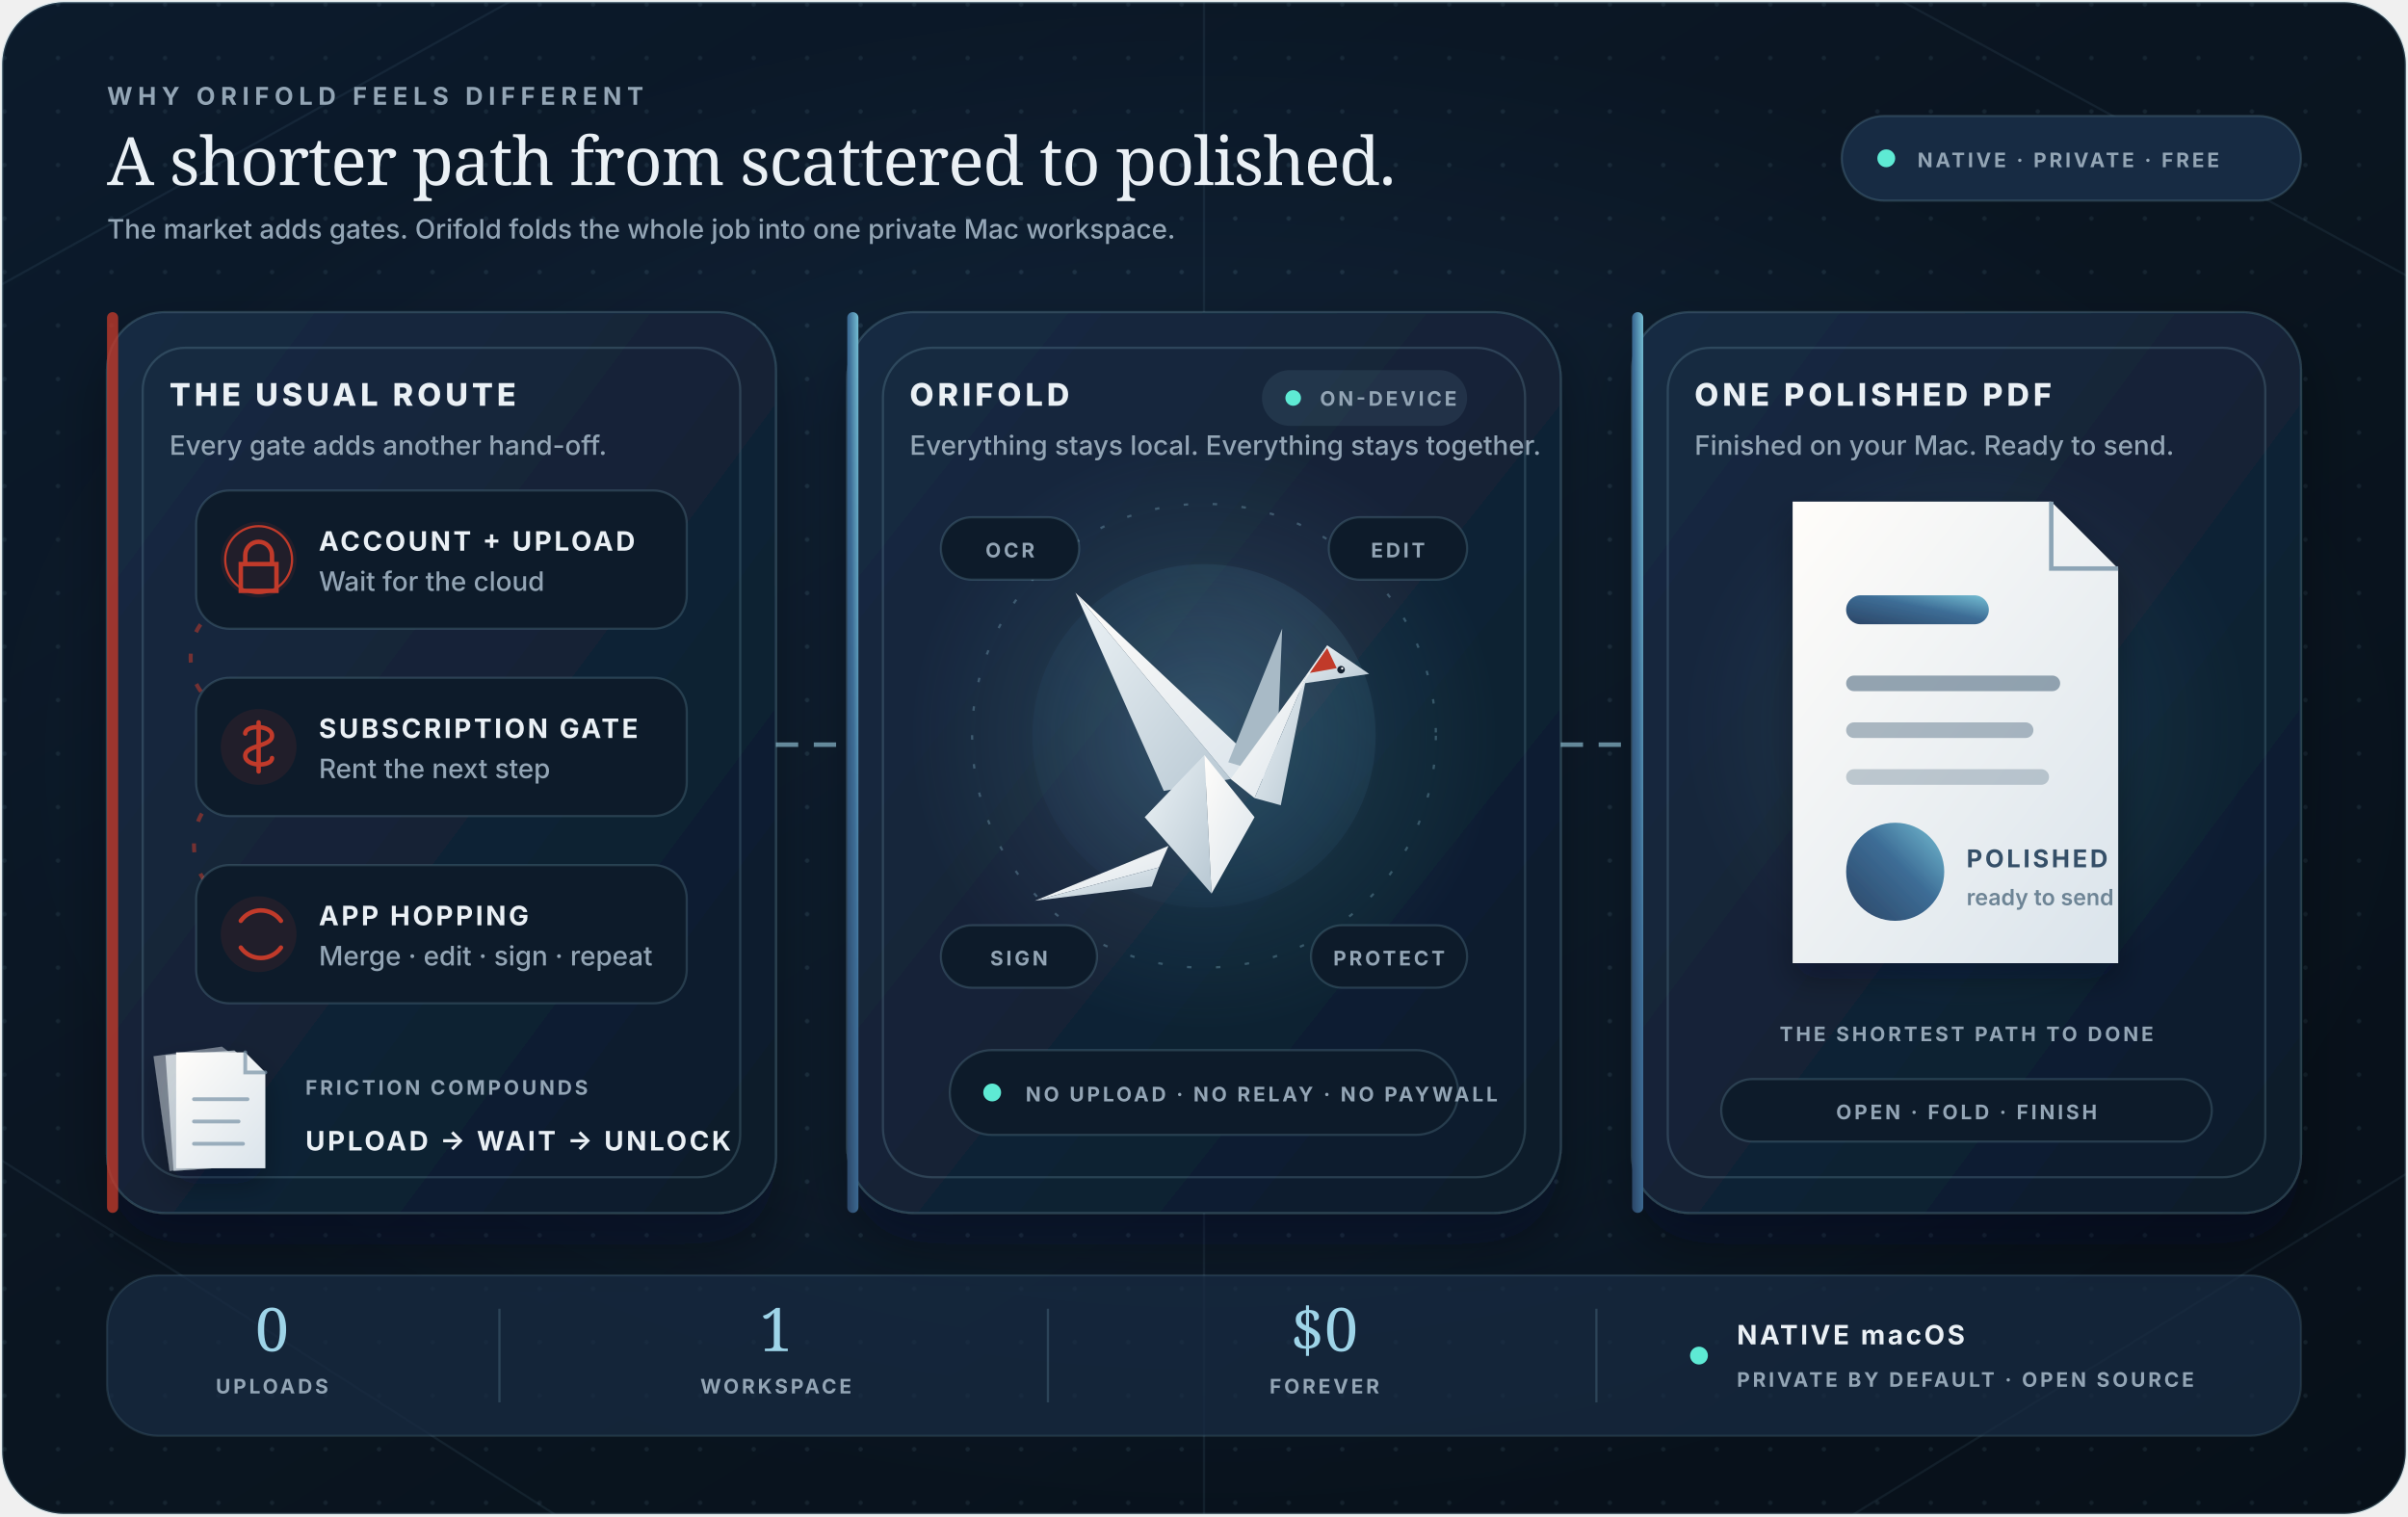
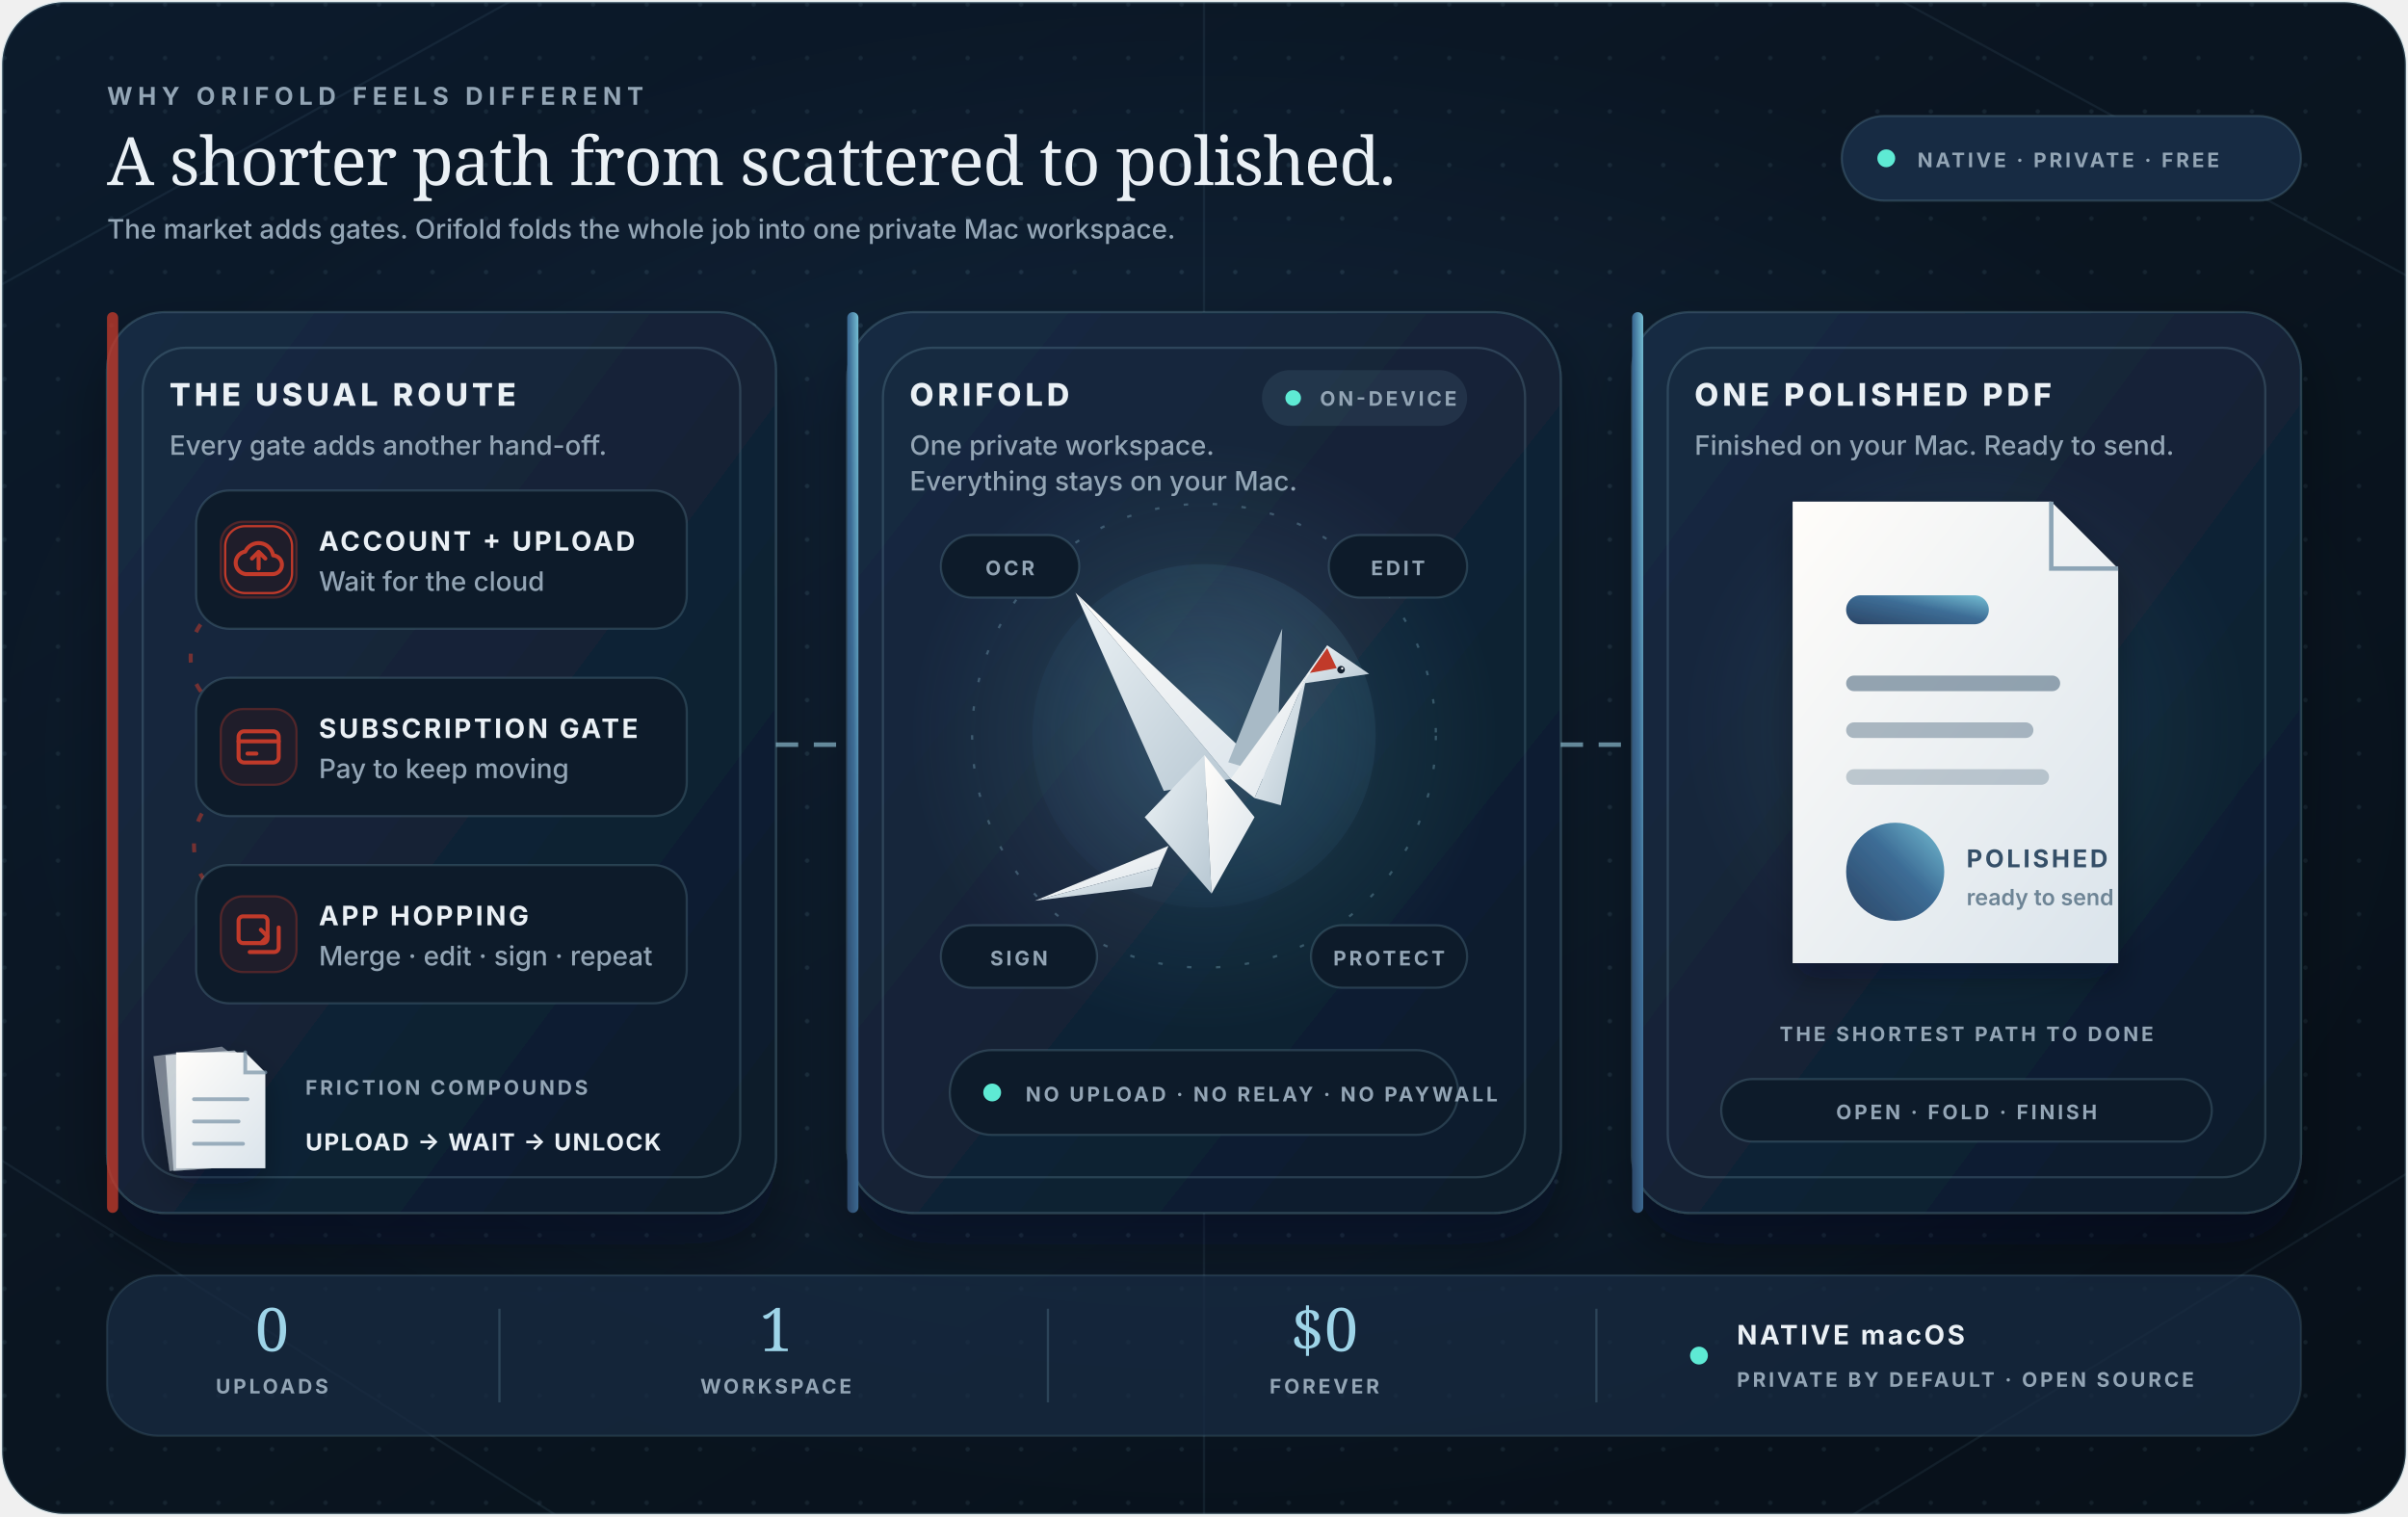
<svg xmlns="http://www.w3.org/2000/svg" id="orifold-difference" viewBox="0 0 1080 680" role="img" aria-labelledby="difference-title difference-desc">
  <defs>
    <linearGradient id="difference-stage" x1="0" y1="0" x2="1" y2="1">
      <stop offset="0" stop-color="var(--difference-stage-a, #10233a)" />
      <stop offset="0.52" stop-color="var(--difference-stage-b, #0d1b2a)" />
      <stop offset="1" stop-color="var(--difference-stage-c, #091521)" />
    </linearGradient>
    <linearGradient id="difference-panel" x1="0" y1="0" x2="1" y2="1">
      <stop offset="0" stop-color="var(--difference-panel-a, #172b43)" />
      <stop offset="1" stop-color="var(--difference-panel-b, #0d1b2a)" />
    </linearGradient>
    <linearGradient id="difference-blue" x1="0" y1="1" x2="1" y2="0">
      <stop offset="0" stop-color="var(--indigo, #2b4566)" />
      <stop offset="0.56" stop-color="var(--ice-deep, #3d6d96)" />
      <stop offset="1" stop-color="var(--ice, #75bfd4)" />
    </linearGradient>
    <linearGradient id="difference-paper" x1="0" y1="0" x2="0.9" y2="1">
      <stop offset="0" stop-color="#fffdfa" />
      <stop offset="1" stop-color="#dce5ec" />
    </linearGradient>
    <linearGradient id="difference-paper-shade" x1="0" y1="0" x2="1" y2="1">
      <stop offset="0" stop-color="#edf3f6" />
      <stop offset="1" stop-color="#b8c8d3" />
    </linearGradient>
    <radialGradient id="difference-aura">
      <stop offset="0" stop-color="var(--ice, #75bfd4)" stop-opacity="0.3" />
      <stop offset="0.62" stop-color="var(--ice, #75bfd4)" stop-opacity="0.07" />
      <stop offset="1" stop-color="var(--ice, #75bfd4)" stop-opacity="0" />
    </radialGradient>
    <radialGradient id="difference-vignette">
      <stop offset="0.64" stop-color="#000" stop-opacity="0" />
      <stop offset="1" stop-color="#000" stop-opacity="0.24" />
    </radialGradient>
    <pattern id="difference-dots" width="24" height="24" patternUnits="userSpaceOnUse">
      <circle cx="2" cy="2" r="1" fill="var(--difference-grid, #9ed4e8)" opacity="0.11" />
    </pattern>
    <filter id="difference-shadow" x="-30%" y="-30%" width="160%" height="170%">
      <feDropShadow dx="0" dy="14" stdDeviation="13" flood-color="#020817" flood-opacity="0.34" />
    </filter>
    <filter id="difference-soft-shadow" x="-30%" y="-30%" width="160%" height="170%">
      <feDropShadow dx="0" dy="7" stdDeviation="7" flood-color="#020817" flood-opacity="0.3" />
    </filter>
    <clipPath id="difference-stage-clip">
      <rect x="1" y="1" width="1078" height="678" rx="28" />
    </clipPath>
    <style>
      #orifold-difference {
        display: block;
        width: 100%;
        height: auto;
        color: var(--difference-ink, #eaf0f5);
        font-family: Inter, ui-sans-serif, -apple-system, BlinkMacSystemFont, "Segoe UI", sans-serif;
        text-rendering: geometricPrecision;
      }
      #orifold-difference .eyebrow {
        fill: var(--difference-muted, #93a5b5);
        font-size: 11px;
        font-weight: 750;
        letter-spacing: 2.45px;
      }
      #orifold-difference .headline {
        fill: var(--difference-ink, #eaf0f5);
        font-family: Fraunces, "Iowan Old Style", Georgia, serif;
        font-size: 30px;
        font-weight: 500;
        letter-spacing: -0.45px;
      }
      #orifold-difference .panel-title {
        fill: var(--difference-ink, #eaf0f5);
        font-size: 14px;
        font-weight: 760;
        letter-spacing: 1.75px;
      }
      #orifold-difference .label {
        fill: var(--difference-ink, #eaf0f5);
        font-size: 12px;
        font-weight: 720;
        letter-spacing: 1.15px;
      }
      #orifold-difference .body {
        fill: var(--difference-muted, #93a5b5);
        font-size: 12px;
        font-weight: 500;
      }
      #orifold-difference .micro {
        fill: var(--difference-muted, #93a5b5);
        font-size: 9px;
        font-weight: 720;
        letter-spacing: 1.25px;
      }
+       #orifold-difference .friction-summary {
+         fill: var(--difference-ink, #eaf0f5);
+         font-size: 10.5px;
+         font-weight: 740;
+         letter-spacing: 0.65px;
+       }
      #orifold-difference .metric {
        fill: var(--difference-ice, #9ed4e8);
        font-family: Fraunces, "Iowan Old Style", Georgia, serif;
        font-size: 27px;
        font-weight: 500;
      }
      #orifold-difference .panel-stroke { stroke: var(--difference-line, #9ed4e8); stroke-opacity: 0.18; }
      #orifold-difference .crease { stroke: var(--difference-grid, #9ed4e8); stroke-opacity: 0.075; }
      #orifold-difference .blue-stroke { stroke: var(--difference-ice, #9ed4e8); }
      #orifold-difference .friction-stroke { stroke: var(--crest, #c13a2a); }
+       #orifold-difference .friction-icon {
+         fill: none;
+         stroke: var(--crest, #c13a2a);
+         stroke-width: 1.8;
+         stroke-linecap: round;
+         stroke-linejoin: round;
+         vector-effect: non-scaling-stroke;
+       }

      #orifold-difference .detour-route {
        stroke-dasharray: 4 10;
        animation: difference-route 2.5s linear infinite;
      }
      #orifold-difference .direct-route {
        stroke-dasharray: 10 7;
        animation: difference-route 1s linear infinite;
      }
      #orifold-difference .gate {
        transform-box: fill-box;
        transform-origin: center;
        animation: difference-gate 6s ease-in-out infinite;
      }
      #orifold-difference .gate-two { animation-delay: -2s; }
      #orifold-difference .gate-three { animation-delay: -4s; }
      #orifold-difference .pulse {
        transform-box: fill-box;
        transform-origin: center;
        animation: difference-pulse 2.3s ease-out infinite;
      }
      #orifold-difference .file-stack {
        transform-box: fill-box;
        transform-origin: center;
        animation: difference-float 4.8s ease-in-out infinite;
      }
      #orifold-difference .aura {
        transform-box: fill-box;
        transform-origin: center;
        animation: difference-breathe 4.2s ease-in-out infinite;
      }
      #orifold-difference .orbit {
        transform-box: fill-box;
        transform-origin: center;
        animation: difference-spin 24s linear infinite;
      }
      #orifold-difference .crane {
        transform-box: fill-box;
        transform-origin: center;
        animation: difference-hover 4.2s ease-in-out infinite;
      }
      #orifold-difference .wing {
        transform-box: fill-box;
        transform-origin: 72% 72%;
        animation: difference-wing 4.2s ease-in-out infinite;
      }
      #orifold-difference .tool {
        transform-box: fill-box;
        transform-origin: center;
        animation: difference-tool 4s ease-in-out infinite;
      }
      #orifold-difference .tool-two { animation-delay: -1s; }
      #orifold-difference .tool-three { animation-delay: -2s; }
      #orifold-difference .tool-four { animation-delay: -3s; }
      #orifold-difference .output {
        transform-box: fill-box;
        transform-origin: center;
        animation: difference-output 7.4s cubic-bezier(0.16, 1, 0.3, 1) infinite;
      }
      #orifold-difference .output-line {
        transform-box: fill-box;
        transform-origin: left;
        animation: difference-write 7.4s ease-in-out infinite;
      }
      #orifold-difference .output-line-two { animation-delay: 0.14s; }
      #orifold-difference .output-line-three { animation-delay: 0.28s; }
      #orifold-difference .check {
        stroke-dasharray: 38;
        stroke-dashoffset: 38;
        animation: difference-check 7.4s ease-in-out infinite;
      }
      #orifold-difference .spark-in {
        offset-path: path("M348 334 C361 334 367 334 380 334");
        animation: difference-travel 1.1s linear infinite;
      }
      #orifold-difference .spark-out {
        offset-path: path("M700 334 C713 334 719 334 732 334");
        animation: difference-travel 1.1s linear infinite;
      }
      #orifold-difference .spark-two { animation-delay: -0.55s; }

      @keyframes difference-route { to { stroke-dashoffset: -34; } }
      @keyframes difference-gate { 0%, 100% { transform: translateY(0); } 50% { transform: translateY(-3px); } }
      @keyframes difference-pulse { 0% { opacity: .52; transform: scale(.72); } 72%, 100% { opacity: 0; transform: scale(1.48); } }
      @keyframes difference-float { 0%, 100% { transform: translateY(1px) rotate(-.5deg); } 50% { transform: translateY(-4px) rotate(.7deg); } }
      @keyframes difference-breathe { 0%, 100% { opacity: .56; transform: scale(.94); } 50% { opacity: .96; transform: scale(1.04); } }
      @keyframes difference-spin { to { transform: rotate(360deg); } }
      @keyframes difference-hover { 0%, 100% { transform: translateY(1px) rotate(-.5deg); } 50% { transform: translateY(-5px) rotate(.6deg); } }
      @keyframes difference-wing { 0%, 100% { transform: rotate(-.8deg); } 50% { transform: rotate(2.2deg); } }
      @keyframes difference-tool { 0%, 100% { opacity: .72; transform: scale(.97); } 50% { opacity: 1; transform: scale(1.04); } }
      @keyframes difference-output {
-         0%, 13%, 100% { opacity: 1; transform: none; }
-         20% { opacity: 0; transform: translateY(-5px); }
-         27% { opacity: 0; transform: translateX(-14px) scale(.96); }
-         39% { opacity: 1; transform: none; }
+         0%, 12%, 100% { opacity: 1; transform: none; }
+         24% { opacity: .82; transform: translateY(-3px) scale(.985); }
+         34% { opacity: .9; transform: translateY(2px) scale(.99); }
+         46% { opacity: 1; transform: none; }
      }
      @keyframes difference-write {
        0%, 16%, 100% { opacity: 1; transform: scaleX(1); }
        23%, 31% { opacity: 0; transform: scaleX(0); }
        43% { opacity: 1; transform: scaleX(1); }
      }
      @keyframes difference-check { 0%, 18%, 100% { stroke-dashoffset: 0; } 27%, 43% { stroke-dashoffset: 38; } 55% { stroke-dashoffset: 0; } }
      @keyframes difference-travel {
        0% { opacity: 0; offset-distance: 0%; transform: scale(.7); }
        20%, 80% { opacity: 1; }
        100% { opacity: 0; offset-distance: 100%; transform: scale(1.1); }
      }

      @media (prefers-reduced-motion: reduce) {
        #orifold-difference * { animation: none !important; }
        #orifold-difference .output, #orifold-difference .output-line { opacity: 1; transform: none; }
        #orifold-difference .check { stroke-dashoffset: 0; }
        #orifold-difference .spark-in, #orifold-difference .spark-out { display: none; }
      }
      .no-motion #orifold-difference * { animation: none !important; }
      .no-motion #orifold-difference .output, .no-motion #orifold-difference .output-line { opacity: 1; transform: none; }
      .no-motion #orifold-difference .check { stroke-dashoffset: 0; }
      .no-motion #orifold-difference .spark-in, .no-motion #orifold-difference .spark-out { display: none; }
    </style>
  </defs>
  <g clip-path="url(#difference-stage-clip)">
    <rect x="1" y="1" width="1078" height="678" rx="28" fill="url(#difference-stage)" />
    <rect x="1" y="1" width="1078" height="678" rx="28" fill="url(#difference-dots)" />
    <rect x="1" y="1" width="1078" height="678" rx="28" fill="url(#difference-vignette)" />
    <path class="crease" d="M0 128 230 0M0 520 250 680M1080 124 852 0M1080 526 830 680M540 0v680" fill="none" />
    <text x="48" y="47" class="eyebrow">WHY ORIFOLD FEELS DIFFERENT</text>
    <text x="48" y="83" class="headline">A shorter path from scattered to polished.</text>
    <text x="48" y="107" class="body">The market adds gates. Orifold folds the whole job into one private Mac workspace.</text>
    <g transform="translate(826 52)">
      <rect width="206" height="38" rx="19" fill="var(--difference-panel-a, #172b43)" class="panel-stroke" />
      <circle cx="20" cy="19" r="4" fill="#5eead4" />
      <text x="34" y="23" class="micro" fill="var(--difference-ice, #9ed4e8)">NATIVE · PRIVATE · FREE</text>
    </g>
    <g aria-hidden="true">
      <rect x="48" y="140" width="300" height="404" rx="26" fill="url(#difference-panel)" class="panel-stroke" filter="url(#difference-shadow)" />
      <rect x="64" y="156" width="268" height="372" rx="19" fill="none" class="panel-stroke" stroke-opacity=".52" />
      <rect x="48" y="140" width="5" height="404" rx="2.5" fill="var(--crest, #c13a2a)" opacity=".78" />
      <text x="76" y="182" class="panel-title">THE USUAL ROUTE</text>
      <text x="76" y="204" class="body">Every gate adds another hand-off.</text>
      <path class="detour-route friction-stroke" d="M95 256 C95 238 113 232 133 232 H284 M284 232 C305 232 305 274 284 274 H102 M102 274 C80 274 80 316 102 316 H284 M284 316 C305 316 305 358 284 358 H102 M102 358 C82 358 82 400 102 400 H284" fill="none" stroke-width="1.8" stroke-opacity=".55" />
      <g class="gate">
        <rect x="88" y="220" width="220" height="62" rx="15" fill="var(--difference-stage-b, #0d1b2a)" class="panel-stroke" />
-         <circle cx="116" cy="251" r="17" fill="var(--crest, #c13a2a)" opacity=".11" />
-         <circle class="pulse friction-stroke" cx="116" cy="251" r="15" fill="none" />
-         <path d="M110 253v-4a6 6 0 0 1 12 0v4m-14 0h16v12h-16z" fill="none" class="friction-stroke" stroke-width="2" stroke-linecap="round" />
+         <rect x="99" y="234" width="34" height="34" rx="10" fill="var(--crest, #c13a2a)" fill-opacity=".1" class="friction-stroke" stroke-opacity=".34" />
+         <rect class="pulse friction-stroke" x="101" y="236" width="30" height="30" rx="9" fill="none" />
+         <g transform="translate(104 239)" class="friction-icon">
+           <path d="M6.2 18.5H18a4.2 4.2 0 0 0 .5-8.4A6.6 6.6 0 0 0 6 8.4a5.1 5.1 0 0 0 .2 10.1Z" />
+           <path d="M12 16V8.5m-3 3 3-3 3 3" />
+         </g>
        <text x="143" y="247" class="label">ACCOUNT + UPLOAD</text>
        <text x="143" y="265" class="body">Wait for the cloud</text>
      </g>
      <g class="gate gate-two">
        <rect x="88" y="304" width="220" height="62" rx="15" fill="var(--difference-stage-b, #0d1b2a)" class="panel-stroke" />
-         <circle cx="116" cy="335" r="17" fill="var(--crest, #c13a2a)" opacity=".11" />
-         <path d="M116 324v22m-6-17c0-4 12-4 12 1s-12 4-12 9 12 5 12 1" fill="none" class="friction-stroke" stroke-width="2" stroke-linecap="round" />
+         <rect x="99" y="318" width="34" height="34" rx="10" fill="var(--crest, #c13a2a)" fill-opacity=".1" class="friction-stroke" stroke-opacity=".34" />
+         <g transform="translate(104 323)" class="friction-icon">
+           <rect x="3" y="5" width="18" height="14" rx="2.5" />
+           <path d="M3 9.5h18M7 15h4" />
+         </g>
        <text x="143" y="331" class="label">SUBSCRIPTION GATE</text>
-         <text x="143" y="349" class="body">Rent the next step</text>
+         <text x="143" y="349" class="body">Pay to keep moving</text>
      </g>
      <g class="gate gate-three">
        <rect x="88" y="388" width="220" height="62" rx="15" fill="var(--difference-stage-b, #0d1b2a)" class="panel-stroke" />
-         <circle cx="116" cy="419" r="17" fill="var(--crest, #c13a2a)" opacity=".11" />
-         <path d="M108 413a11 11 0 0 1 18 0m0 12a11 11 0 0 1-18 0" fill="none" class="friction-stroke" stroke-width="2" stroke-linecap="round" />
+         <rect x="99" y="402" width="34" height="34" rx="10" fill="var(--crest, #c13a2a)" fill-opacity=".1" class="friction-stroke" stroke-opacity=".34" />
+         <g transform="translate(104 407)" class="friction-icon">
+           <rect x="3" y="4" width="13" height="12" rx="2" />
+           <path d="M8 20h11a2 2 0 0 0 2-2V9" />
+           <path d="m13 10 3 3-3 3" />
+         </g>
        <text x="143" y="415" class="label">APP HOPPING</text>
        <text x="143" y="433" class="body">Merge · edit · sign · repeat</text>
      </g>
      <g transform="translate(79 472)" filter="url(#difference-soft-shadow)">
        <g class="file-stack">
          <path d="M0 4h31l9 9v43H0z" fill="url(#difference-paper-shade)" transform="translate(-7 -5) rotate(-8 18 28)" opacity=".45" />
          <path d="M0 2h31l9 9v43H0z" fill="url(#difference-paper-shade)" transform="translate(-3 -2) rotate(-4 18 28)" opacity=".72" />
          <path d="M0 0h31l9 9v43H0z" fill="url(#difference-paper)" />
          <path d="M31 0v9h9M8 21h24M8 31h20M8 41h22" fill="none" stroke="#7892a5" stroke-width="1.7" stroke-linecap="round" opacity=".7" />
        </g>
      </g>
      <text x="137" y="491" class="micro" fill="var(--crest, #c13a2a)">FRICTION COMPOUNDS</text>
-       <text x="137" y="516" class="label">UPLOAD → WAIT → UNLOCK</text>
+       <text x="137" y="516" class="friction-summary">UPLOAD → WAIT → UNLOCK</text>
    </g>
    <g aria-hidden="true">
      <rect x="380" y="140" width="320" height="404" rx="30" fill="url(#difference-panel)" class="panel-stroke" filter="url(#difference-shadow)" />
      <rect x="396" y="156" width="288" height="372" rx="22" fill="none" class="panel-stroke" stroke-opacity=".6" />
      <rect x="380" y="140" width="5" height="404" rx="2.5" fill="url(#difference-blue)" />
      <text x="408" y="182" class="panel-title">ORIFOLD</text>
-       <text x="408" y="204" class="body">Everything stays local. Everything stays together.</text>
+       <text x="408" y="204" class="body">One private workspace.</text>
+       <text x="408" y="220" class="body">Everything stays on your Mac.</text>
      <g transform="translate(566 166)">
        <rect width="92" height="25" rx="12.5" fill="var(--difference-ice, #9ed4e8)" opacity=".09" />
        <circle cx="14" cy="12.5" r="3.5" fill="#5eead4" />
        <text x="26" y="16" class="micro" fill="var(--difference-ice, #9ed4e8)">ON-DEVICE</text>
      </g>
      <circle class="aura" cx="540" cy="330" r="132" fill="url(#difference-aura)" />
      <circle class="orbit blue-stroke" cx="540" cy="330" r="104" fill="none" stroke-width="1" stroke-opacity=".28" stroke-dasharray="2 11" />
      <circle cx="540" cy="330" r="77" fill="url(#difference-blue)" opacity=".12" />
      <g class="tool">
-         <rect x="422" y="232" width="62" height="28" rx="14" fill="var(--difference-stage-b, #0d1b2a)" class="panel-stroke" />
-         <text x="453" y="250" text-anchor="middle" class="micro">OCR</text>
+         <rect x="422" y="240" width="62" height="28" rx="14" fill="var(--difference-stage-b, #0d1b2a)" class="panel-stroke" />
+         <text x="453" y="258" text-anchor="middle" class="micro">OCR</text>
      </g>
      <g class="tool tool-two">
-         <rect x="596" y="232" width="62" height="28" rx="14" fill="var(--difference-stage-b, #0d1b2a)" class="panel-stroke" />
-         <text x="627" y="250" text-anchor="middle" class="micro">EDIT</text>
+         <rect x="596" y="240" width="62" height="28" rx="14" fill="var(--difference-stage-b, #0d1b2a)" class="panel-stroke" />
+         <text x="627" y="258" text-anchor="middle" class="micro">EDIT</text>
      </g>
      <g class="tool tool-three">
        <rect x="422" y="415" width="70" height="28" rx="14" fill="var(--difference-stage-b, #0d1b2a)" class="panel-stroke" />
        <text x="457" y="433" text-anchor="middle" class="micro">SIGN</text>
      </g>
      <g class="tool tool-four">
        <rect x="588" y="415" width="70" height="28" rx="14" fill="var(--difference-stage-b, #0d1b2a)" class="panel-stroke" />
        <text x="623" y="433" text-anchor="middle" class="micro">PROTECT</text>
      </g>
      <g transform="translate(432 238) scale(.63)">
        <g class="crane">
          <g class="wing">
            <polygon points="190.4,176.8 79.9,44.2 142.8,185.3" fill="url(#difference-paper-shade)" />
            <polygon points="221,176.8 79.9,44.2 190.4,176.8" fill="url(#difference-paper)" />
          </g>
          <polygon points="171.7,159.8 176.8,258.4 129.2,204" fill="url(#difference-paper-shade)" />
          <polygon points="171.7,159.8 207.4,204 176.8,258.4" fill="url(#difference-paper)" />
          <polygon points="146.2,224.4 51,263.5 139.4,239.7" fill="url(#difference-paper)" />
          <polygon points="139.4,239.7 51,263.5 134.3,253.3" fill="url(#difference-paper-shade)" />
          <polygon points="188.7,164.9 227.1,69.7 222.7,175.1" fill="#a8bac6" />
          <polygon points="190.4,176.8 244.8,102 207.4,190.4" fill="url(#difference-paper)" />
          <polygon points="207.4,190.4 244.8,102 226.1,195.5" fill="url(#difference-paper-shade)" />
          <polygon points="244.8,102 259.1,81.6 238,117.3" fill="url(#difference-paper)" />
          <polygon points="259.1,81.6 289,102 242.1,108.8" fill="url(#difference-paper-shade)" />
          <polygon points="246.8,101.3 259.1,83.6 265.9,97.9" fill="var(--crest, #c13a2a)" />
          <circle cx="269" cy="99" r="2.7" fill="#152231" />
          <circle cx="269.8" cy="98.1" r=".8" fill="#fff" />
        </g>
      </g>
      <rect x="426" y="471" width="228" height="38" rx="19" fill="var(--difference-stage-b, #0d1b2a)" class="panel-stroke" />
      <circle cx="445" cy="490" r="4" fill="#5eead4" />
      <text x="460" y="494" class="micro" fill="var(--difference-ice, #9ed4e8)">NO UPLOAD · NO RELAY · NO PAYWALL</text>
    </g>
    <g aria-hidden="true">
      <rect x="732" y="140" width="300" height="404" rx="26" fill="url(#difference-panel)" class="panel-stroke" filter="url(#difference-shadow)" />
      <rect x="748" y="156" width="268" height="372" rx="19" fill="none" class="panel-stroke" stroke-opacity=".52" />
      <rect x="732" y="140" width="5" height="404" rx="2.5" fill="url(#difference-blue)" />
      <text x="760" y="182" class="panel-title">ONE POLISHED PDF</text>
      <text x="760" y="204" class="body">Finished on your Mac. Ready to send.</text>
      <circle class="aura" cx="882" cy="326" r="126" fill="url(#difference-aura)" opacity=".7" />
      <g transform="translate(804 225)" filter="url(#difference-soft-shadow)">
        <g class="output">
          <path d="M0 0h116l30 30v177H0z" fill="url(#difference-paper)" />
          <path d="M116 0v30h30" fill="none" stroke="#8da5b6" stroke-width="2" />
          <rect x="24" y="42" width="64" height="13" rx="6.5" fill="url(#difference-blue)" />
          <rect class="output-line" x="24" y="78" width="96" height="7" rx="3.5" fill="#6d8495" opacity=".72" />
          <rect class="output-line output-line-two" x="24" y="99" width="84" height="7" rx="3.5" fill="#6d8495" opacity=".55" />
          <rect class="output-line output-line-three" x="24" y="120" width="91" height="7" rx="3.5" fill="#6d8495" opacity=".4" />
          <circle cx="46" cy="166" r="22" fill="url(#difference-blue)" />
          <path class="check" d="m35 166 8 8 15-18" fill="none" stroke="#fff" stroke-width="4" stroke-linecap="round" stroke-linejoin="round" />
          <text x="78" y="164" fill="#344f67" font-size="11" font-weight="750" letter-spacing="1.2">POLISHED</text>
          <text x="78" y="181" fill="#6d8495" font-size="10" font-weight="600">ready to send</text>
        </g>
      </g>
      <text x="882" y="467" text-anchor="middle" class="micro" fill="var(--difference-ice, #9ed4e8)">THE SHORTEST PATH TO DONE</text>
      <rect x="772" y="484" width="220" height="28" rx="14" fill="var(--difference-stage-b, #0d1b2a)" class="panel-stroke" />
      <text x="882" y="502" text-anchor="middle" class="micro">OPEN · FOLD · FINISH</text>
    </g>
    <path d="M348 334h32" fill="none" class="blue-stroke direct-route" stroke-width="2" stroke-opacity=".6" />
    <circle class="spark-in" r="3.5" fill="var(--difference-ice, #9ed4e8)" />
    <circle class="spark-in spark-two" r="2" fill="#fff" />
    <path d="M700 334h32" fill="none" class="blue-stroke direct-route" stroke-width="2" stroke-opacity=".6" />
    <circle class="spark-out" r="3.5" fill="var(--difference-ice, #9ed4e8)" />
    <circle class="spark-out spark-two" r="2" fill="#fff" />
    <g transform="translate(48 572)">
      <rect width="984" height="72" rx="23" fill="var(--difference-panel-a, #172b43)" opacity=".72" class="panel-stroke" />
      <text x="74" y="34" text-anchor="middle" class="metric">0</text>
      <text x="74" y="53" text-anchor="middle" class="micro">UPLOADS</text>
      <path d="M176 15v42" class="panel-stroke" />
      <text x="300" y="34" text-anchor="middle" class="metric">1</text>
      <text x="300" y="53" text-anchor="middle" class="micro">WORKSPACE</text>
      <path d="M422 15v42" class="panel-stroke" />
      <text x="546" y="34" text-anchor="middle" class="metric">$0</text>
      <text x="546" y="53" text-anchor="middle" class="micro">FOREVER</text>
      <path d="M668 15v42" class="panel-stroke" />
      <circle cx="714" cy="36" r="4" fill="#5eead4" />
      <text x="731" y="31" class="label" fill="var(--difference-ice, #9ed4e8)">NATIVE macOS</text>
      <text x="731" y="50" class="micro">PRIVATE BY DEFAULT · OPEN SOURCE</text>
    </g>
  </g>
  <rect x="1" y="1" width="1078" height="678" rx="28" fill="none" class="panel-stroke" stroke-width="1.2" />
</svg>
